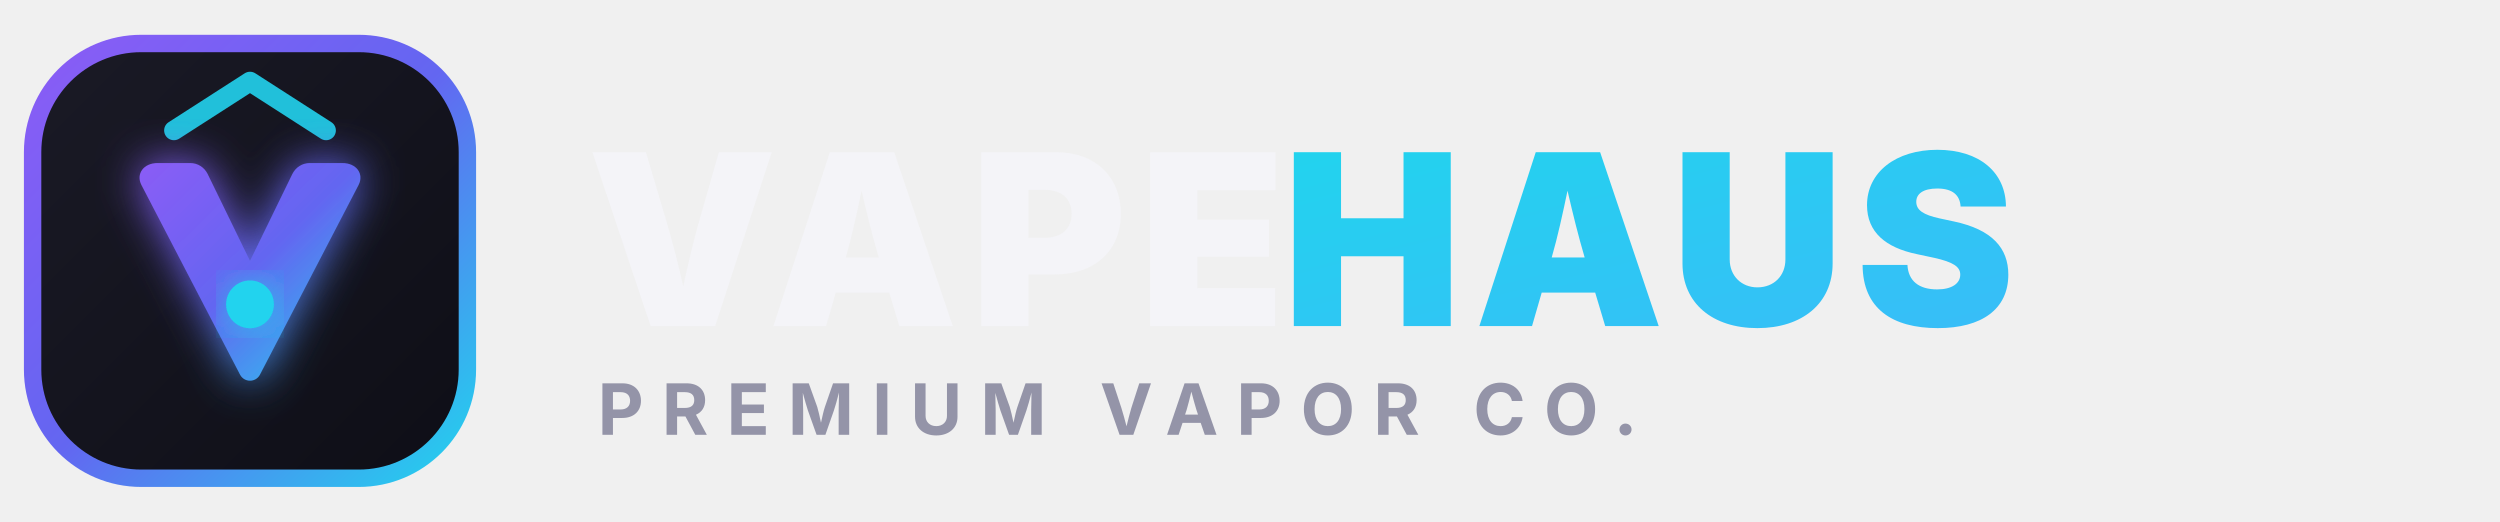
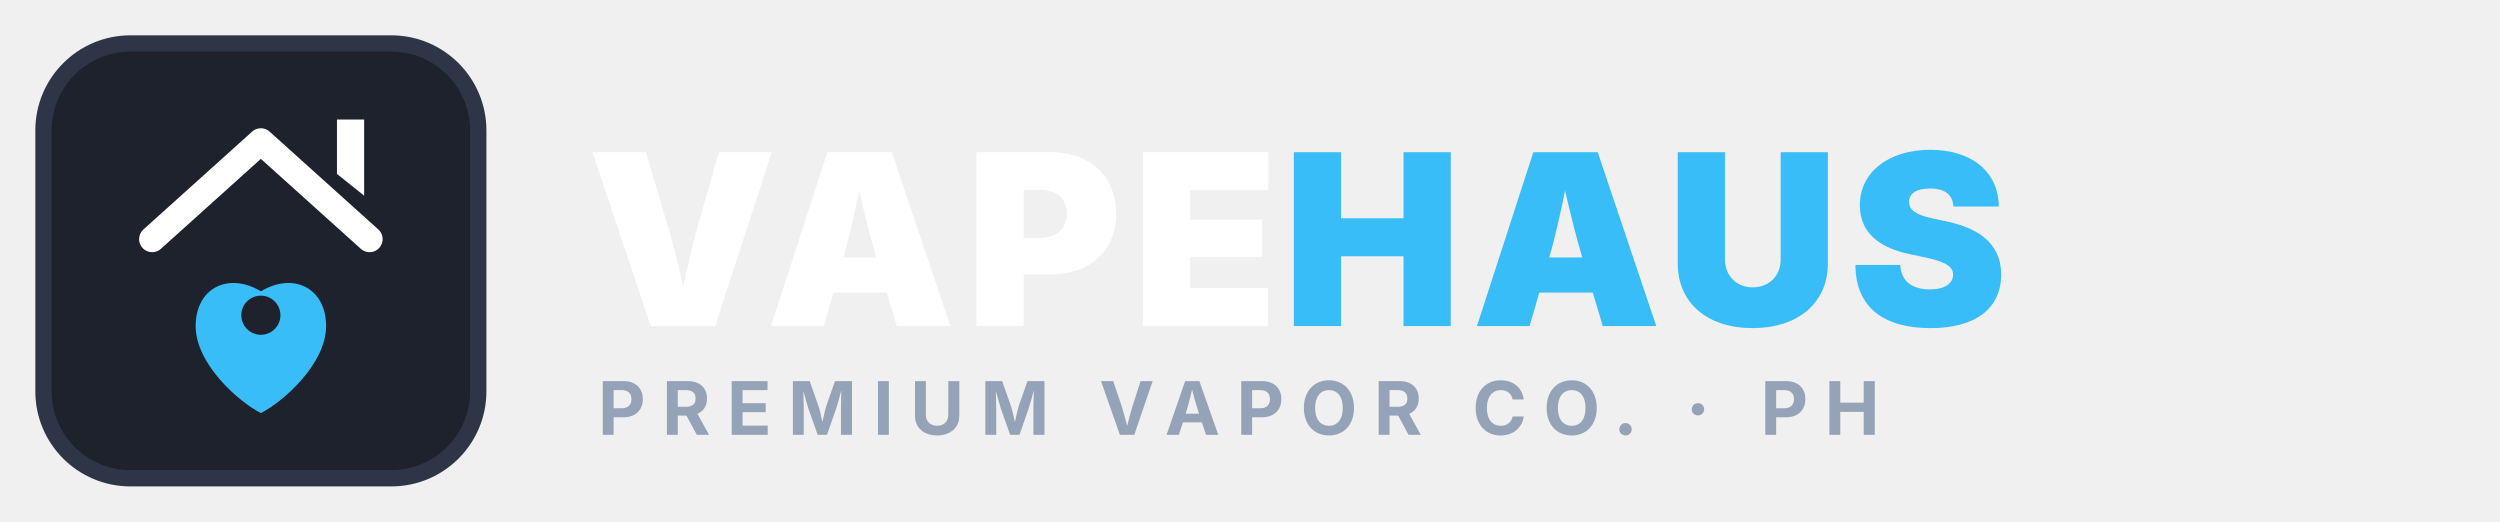
<svg xmlns="http://www.w3.org/2000/svg" viewBox="0 0 230 48" width="230" height="48" fill="none">
-   <defs>
-     <linearGradient id="vhGrad" x1="0%" y1="0%" x2="100%" y2="100%">
-       <stop offset="0%" stop-color="#8B5CF6" />
-       <stop offset="50%" stop-color="#6366F1" />
-       <stop offset="100%" stop-color="#22D3EE" />
-     </linearGradient>
-     <linearGradient id="cyanGrad" x1="0%" y1="0%" x2="100%" y2="100%">
-       <stop offset="0%" stop-color="#22D3EE" />
-       <stop offset="100%" stop-color="#38BDF8" />
-     </linearGradient>
-     <linearGradient id="surfaceGrad" x1="0%" y1="0%" x2="100%" y2="100%">
-       <stop offset="0%" stop-color="#1A1A26" />
-       <stop offset="100%" stop-color="#0E0E16" />
-     </linearGradient>
-     <filter id="neonGlow" x="-20%" y="-20%" width="140%" height="140%">
-       <feGaussianBlur stdDeviation="2" result="blur" />
-       <feMerge>
-         <feMergeNode in="blur" />
-         <feMergeNode in="SourceGraphic" />
-       </feMerge>
-     </filter>
-   </defs>
-   <g transform="translate(3, 4)">
-     <rect x="0" y="0" width="40" height="40" rx="10" fill="url(#surfaceGrad)" stroke="url(#vhGrad)" stroke-width="1.6" />
-     <path d="M 13 8 L 20 3.5 L 27 8" stroke="#22D3EE" stroke-width="1.8" stroke-linecap="round" stroke-linejoin="round" opacity="0.9" />
-     <path d="M 10 13 L 19.1 30.5 C 19.5 31.2 20.5 31.2 20.9 30.5 L 30 13 C 30.5 12 29.8 11 28.5 11 L 25.5 11 C 24.8 11 24.2 11.4 23.9 12 L 20 20 L 16.1 12 C 15.8 11.4 15.2 11 14.5 11 L 11.5 11 C 10.2 11 9.5 12 10 13 Z" fill="url(#vhGrad)" filter="url(#neonGlow)" />
-     <circle cx="20" cy="24" r="2.2" fill="#22D3EE" filter="url(#neonGlow)" />
+   <g transform="translate(4, 4)">
+     <rect x="0" y="0" width="40" height="40" rx="8" fill="#1e222d" stroke="#2e3546" stroke-width="1.5" />
+     <path d="M 10 18 L 20 9 L 30 18" stroke="#ffffff" stroke-width="2.4" stroke-linecap="round" stroke-linejoin="round" />
+     <path d="M 27 12 L 27 7 L 29.5 7 L 29.5 14" fill="#ffffff" />
+     <path d="M 14 26 C 14 22.5 17 21 20 22.8 C 23 21 26 22.5 26 26 C 26 29.5 22 33 20 34 C 18 33 14 29.5 14 26 Z" fill="#38bdf8" />
+     <circle cx="20" cy="25" r="1.8" fill="#1e222d" />
  </g>
  <g transform="translate(54, 30)">
-     <text x="0" y="0" font-family="'Inter', -apple-system, BlinkMacSystemFont, 'Segoe UI', Roboto, sans-serif" font-weight="900" font-size="22" letter-spacing="0.05em" fill="#F4F4F8">VAPE</text>
-     <text x="64" y="0" font-family="'Inter', -apple-system, BlinkMacSystemFont, 'Segoe UI', Roboto, sans-serif" font-weight="900" font-size="22" letter-spacing="0.05em" fill="url(#cyanGrad)">HAUS</text>
-     <text x="1" y="10" font-family="'Inter', -apple-system, BlinkMacSystemFont, 'Segoe UI', Roboto, sans-serif" font-weight="700" font-size="6.5" letter-spacing="0.26em" fill="#9494A8">PREMIUM VAPOR CO.</text>
+     <text x="0" y="0" font-family="'Inter', -apple-system, BlinkMacSystemFont, 'Segoe UI', Roboto, sans-serif" font-weight="900" font-size="22" letter-spacing="0.04em" fill="#ffffff">VAPE</text>
+     <text x="64" y="0" font-family="'Inter', -apple-system, BlinkMacSystemFont, 'Segoe UI', Roboto, sans-serif" font-weight="900" font-size="22" letter-spacing="0.04em" fill="#38bdf8">HAUS</text>
+     <text x="1" y="10" font-family="'Inter', -apple-system, BlinkMacSystemFont, 'Segoe UI', Roboto, sans-serif" font-weight="700" font-size="6.8" letter-spacing="0.22em" fill="#94a3b8">PREMIUM VAPOR CO. · PH</text>
  </g>
</svg>
